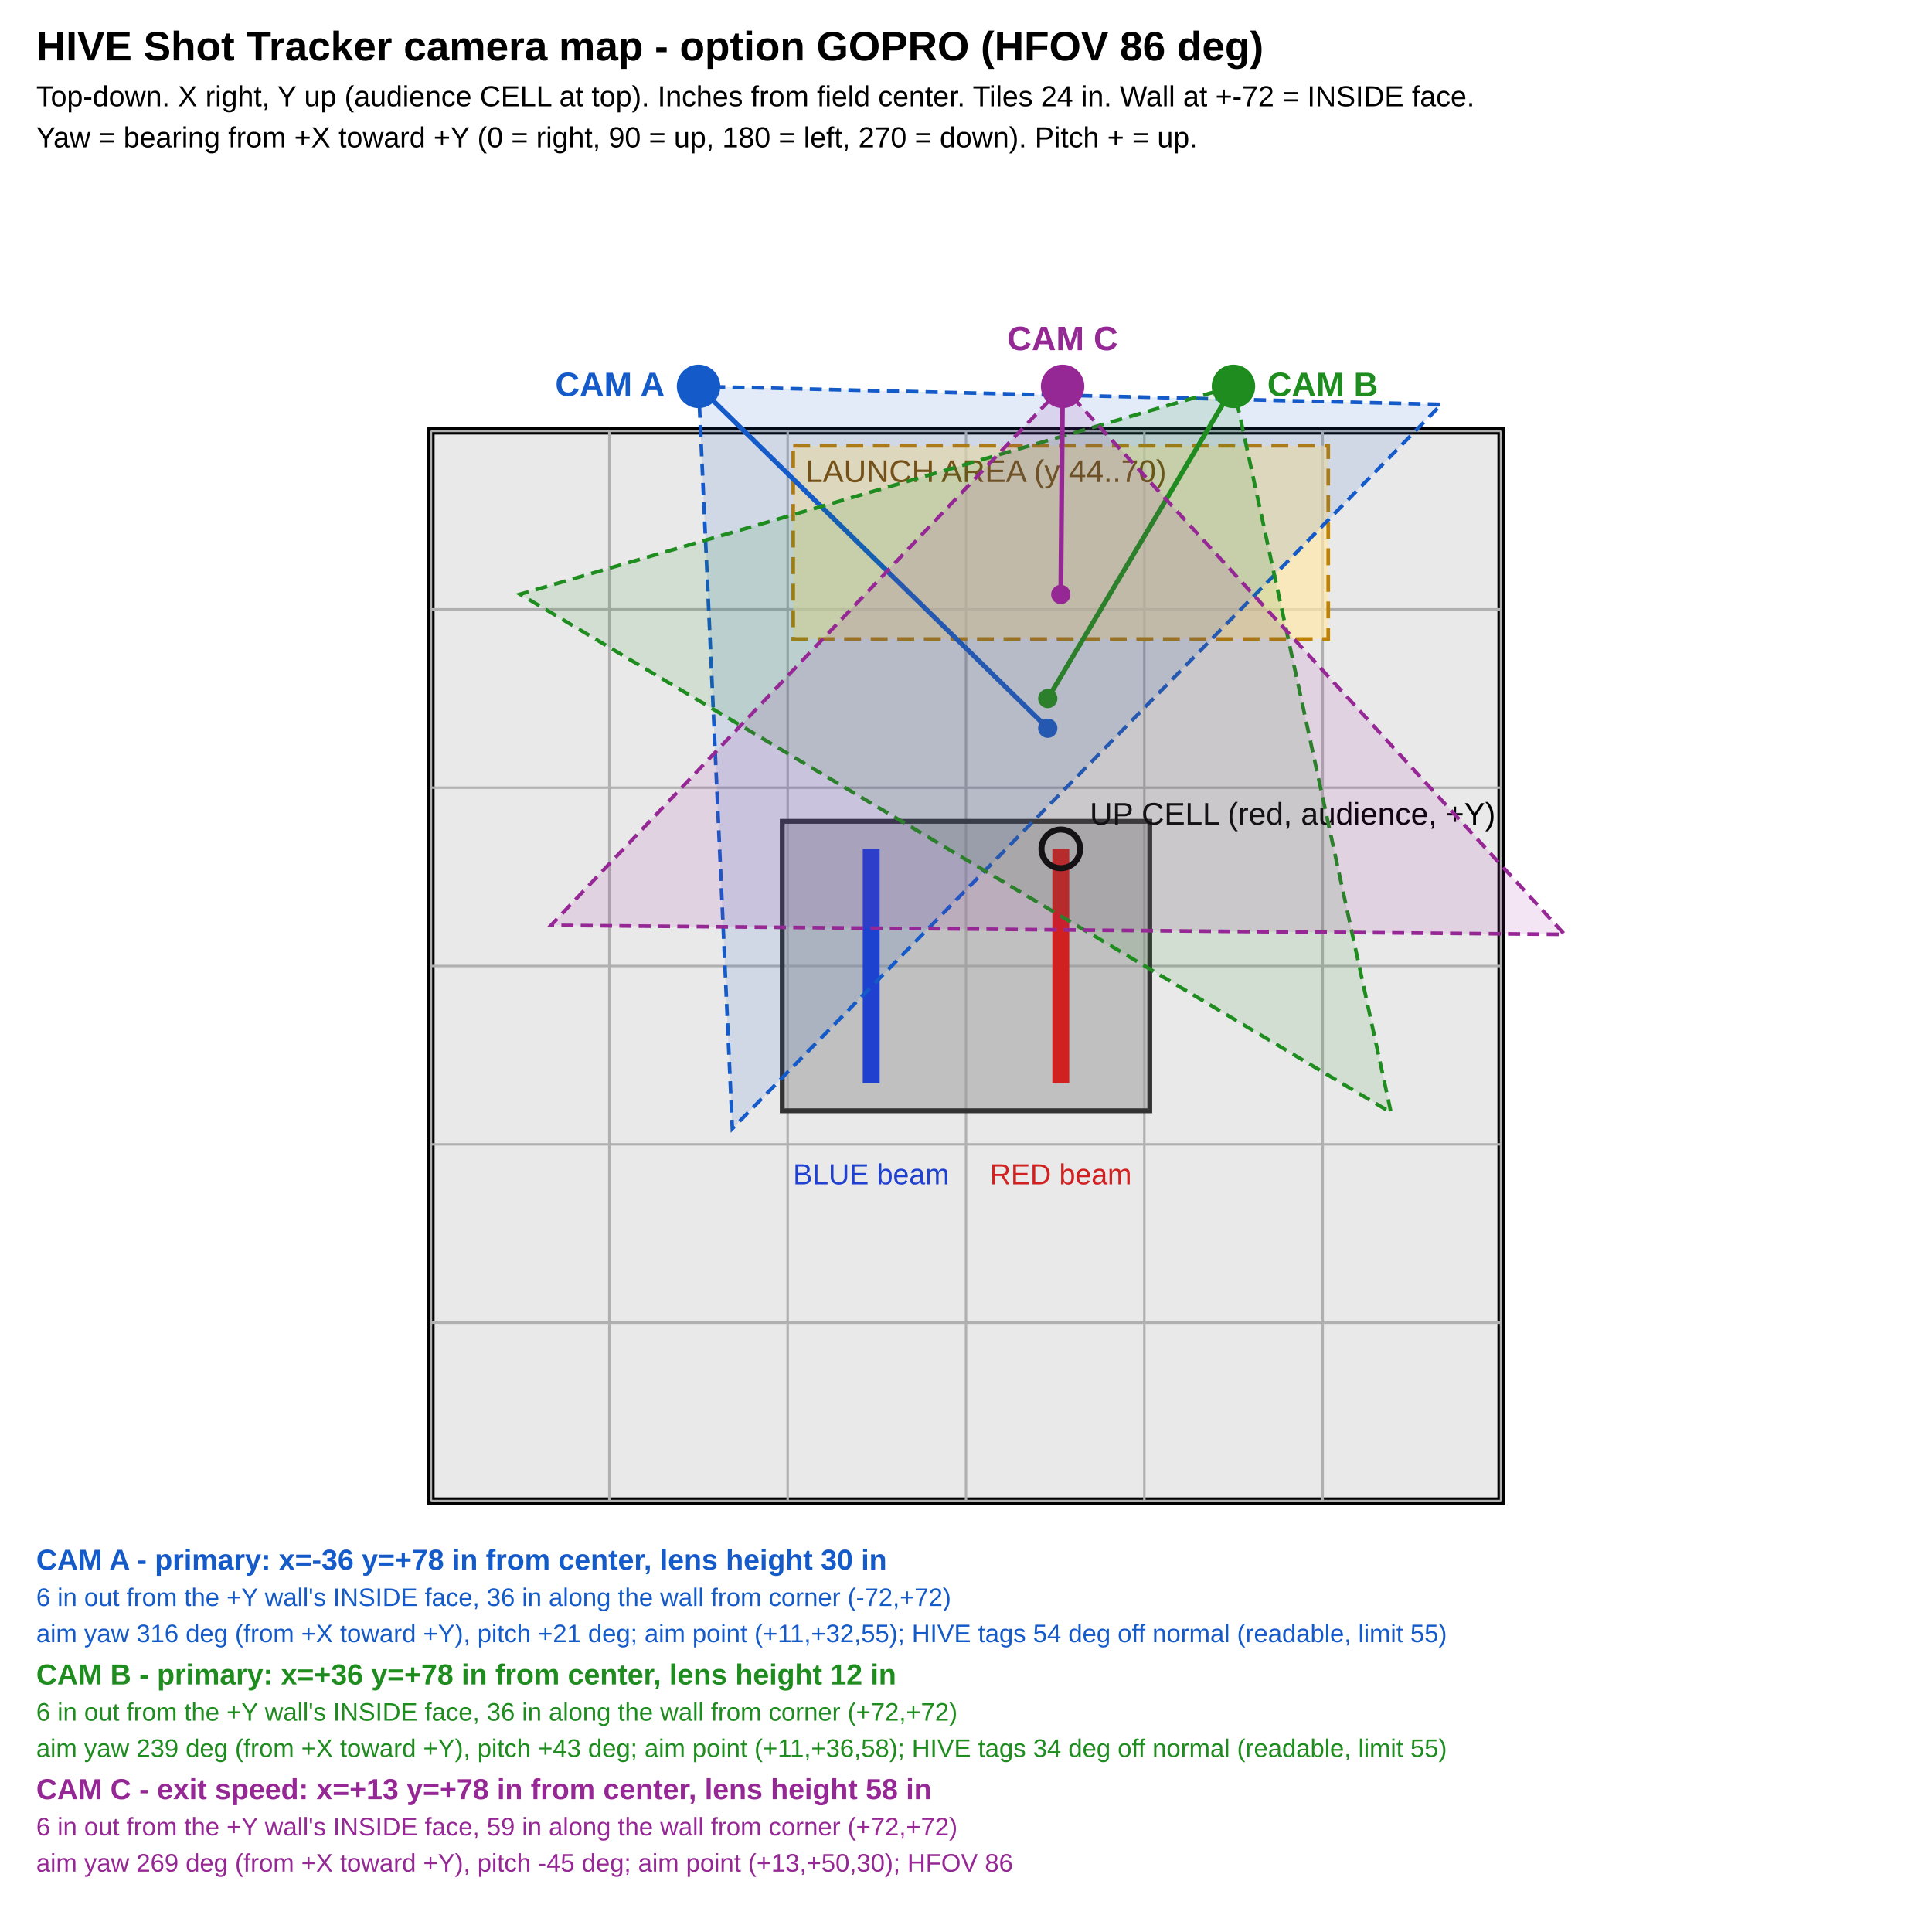
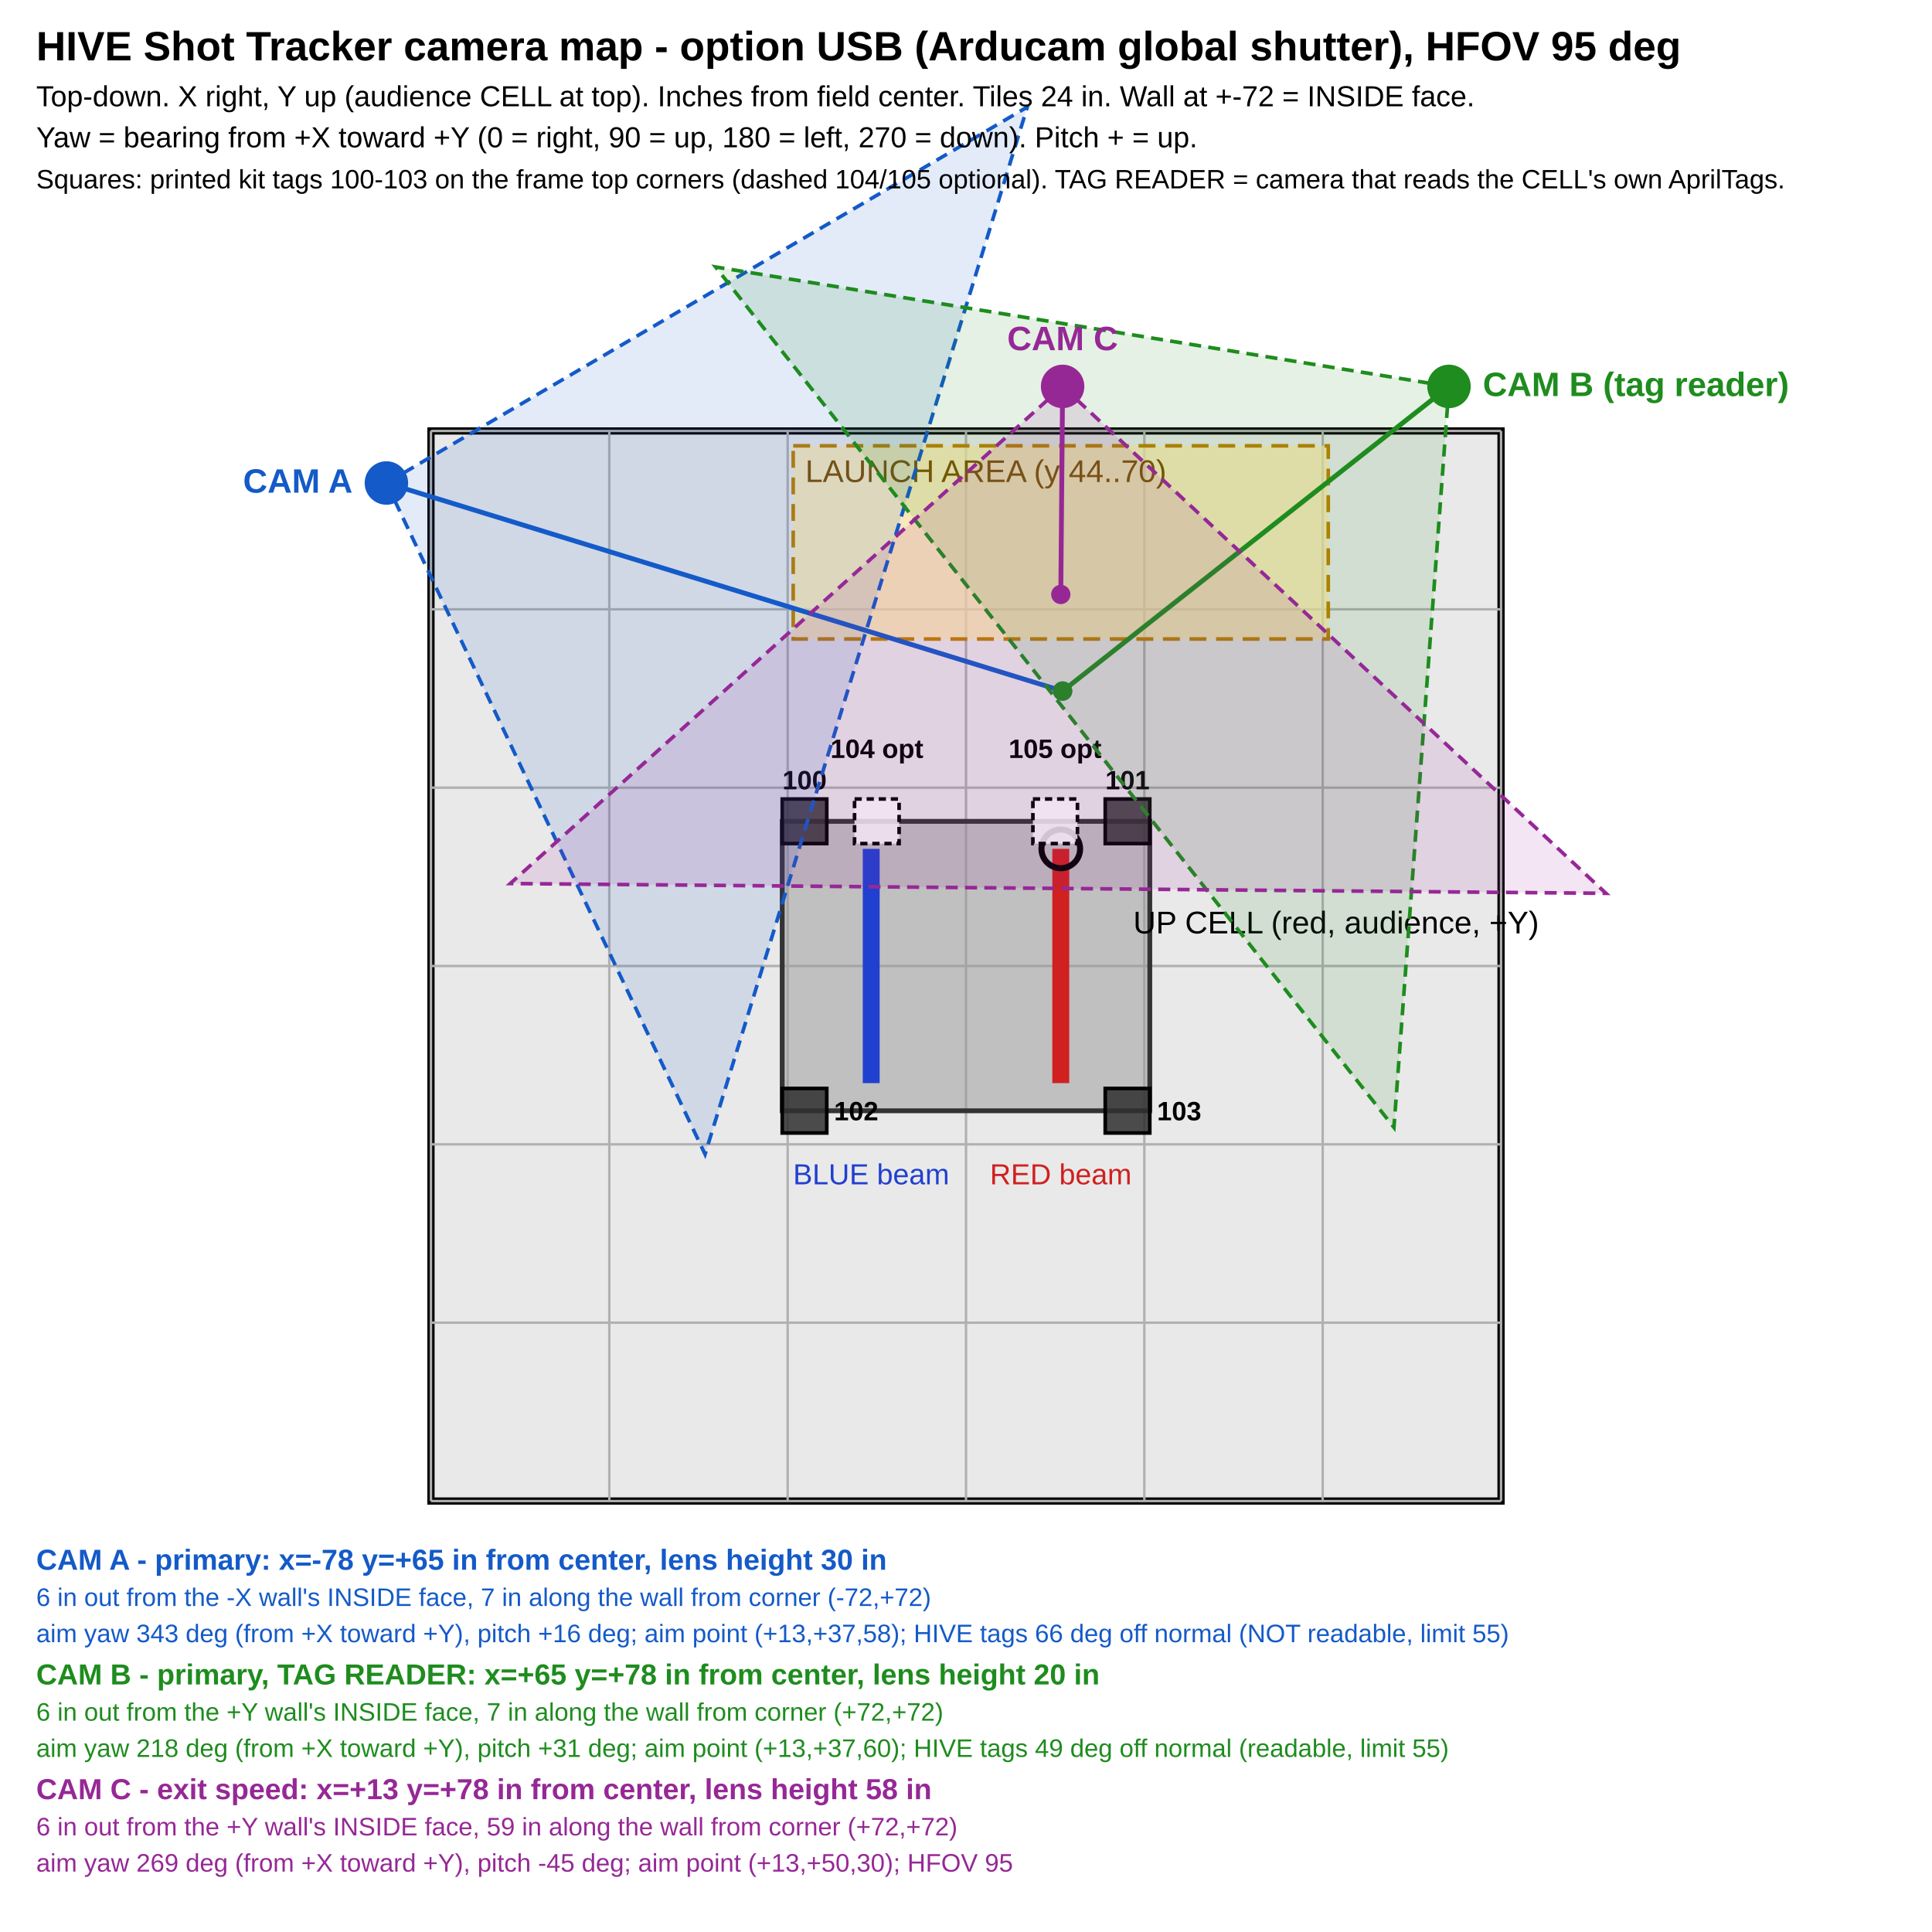
<svg xmlns="http://www.w3.org/2000/svg" width="1600" height="1600" viewBox="0 0 1600 1600" font-family="Arial, sans-serif">
  <rect width="1600" height="1600" fill="#ffffff" />
  <rect x="356.9" y="356.9" width="886.2" height="886.2" fill="#e9e9e9" stroke="#000" stroke-width="6" />
  <line x1="356.9" y1="1243.1" x2="356.9" y2="356.9" stroke="#b0b0b0" stroke-width="2" />
  <line x1="356.9" y1="1243.1" x2="1243.1" y2="1243.1" stroke="#b0b0b0" stroke-width="2" />
  <line x1="504.6" y1="1243.1" x2="504.6" y2="356.9" stroke="#b0b0b0" stroke-width="2" />
  <line x1="356.9" y1="1095.4" x2="1243.1" y2="1095.4" stroke="#b0b0b0" stroke-width="2" />
  <line x1="652.3" y1="1243.1" x2="652.3" y2="356.9" stroke="#b0b0b0" stroke-width="2" />
  <line x1="356.9" y1="947.7" x2="1243.1" y2="947.7" stroke="#b0b0b0" stroke-width="2" />
  <line x1="800.0" y1="1243.1" x2="800.0" y2="356.9" stroke="#b0b0b0" stroke-width="2" />
  <line x1="356.9" y1="800.0" x2="1243.1" y2="800.0" stroke="#b0b0b0" stroke-width="2" />
  <line x1="947.7" y1="1243.1" x2="947.7" y2="356.9" stroke="#b0b0b0" stroke-width="2" />
  <line x1="356.9" y1="652.3" x2="1243.1" y2="652.3" stroke="#b0b0b0" stroke-width="2" />
  <line x1="1095.4" y1="1243.1" x2="1095.4" y2="356.9" stroke="#b0b0b0" stroke-width="2" />
  <line x1="356.9" y1="504.6" x2="1243.1" y2="504.6" stroke="#b0b0b0" stroke-width="2" />
  <line x1="1243.1" y1="1243.1" x2="1243.1" y2="356.9" stroke="#b0b0b0" stroke-width="2" />
  <line x1="356.9" y1="356.9" x2="1243.1" y2="356.9" stroke="#b0b0b0" stroke-width="2" />
  <rect x="656.9" y="369.2" width="443.1" height="160.0" fill="#ffe9a8" fill-opacity="0.7" stroke="#c08000" stroke-width="3" stroke-dasharray="14 8" />
  <text x="666.9" y="399.2" font-size="26" fill="#805000">LAUNCH AREA (y 44..70)</text>
  <rect x="647.8" y="680.2" width="304.4" height="239.7" fill="#999999" fill-opacity="0.5" stroke="#333" stroke-width="4" />
  <line x1="878.5" y1="897.0" x2="878.5" y2="703.0" stroke="#d02020" stroke-width="14" />
  <text x="878.5" y="980.8" font-size="24" fill="#d02020" text-anchor="middle">RED beam</text>
  <line x1="721.5" y1="897.0" x2="721.5" y2="703.0" stroke="#2040d0" stroke-width="14" />
  <text x="721.5" y="980.8" font-size="24" fill="#2040d0" text-anchor="middle">BLUE beam</text>
  <circle cx="878.5" cy="703.0" r="16" fill="none" stroke="#000" stroke-width="5" />
-   <text x="902.5" y="683.0" font-size="26">UP CELL (red, audience, +Y)</text>
-   <polygon points="578.5,320.0 606.5,934.7 1193.7,334.9" fill="#145ac8" fill-opacity="0.12" stroke="#145ac8" stroke-width="3" stroke-dasharray="10 6" />
-   <line x1="578.5" y1="320.0" x2="867.7" y2="603.1" stroke="#145ac8" stroke-width="4" />
-   <circle cx="867.7" cy="603.1" r="8" fill="#145ac8" />
-   <circle cx="578.5" cy="320.0" r="18" fill="#145ac8" />
-   <text x="550.5" y="328.0" font-size="28" font-weight="bold" fill="#145ac8" text-anchor="end">CAM A</text>
-   <text x="30" y="1300" font-size="24" fill="#145ac8" font-weight="bold">CAM A - primary: x=-36 y=+78 in from center, lens height 30 in</text>
-   <text x="30" y="1330" font-size="21" fill="#145ac8" font-weight="normal">6 in out from the +Y wall's INSIDE face, 36 in along the wall from corner (-72,+72)</text>
-   <text x="30" y="1360" font-size="21" fill="#145ac8" font-weight="normal">aim yaw 316 deg (from +X toward +Y), pitch +21 deg; aim point (+11,+32,55); HIVE tags 54 deg off normal (readable, limit 55)</text>
-   <polygon points="1021.5,320.0 430.7,492.1 1152.0,921.4" fill="#1e8c1e" fill-opacity="0.12" stroke="#1e8c1e" stroke-width="3" stroke-dasharray="10 6" />
-   <line x1="1021.5" y1="320.0" x2="867.7" y2="578.5" stroke="#1e8c1e" stroke-width="4" />
-   <circle cx="867.7" cy="578.5" r="8" fill="#1e8c1e" />
-   <circle cx="1021.5" cy="320.0" r="18" fill="#1e8c1e" />
-   <text x="1049.5" y="328.0" font-size="28" font-weight="bold" fill="#1e8c1e" text-anchor="start">CAM B</text>
-   <text x="30" y="1395" font-size="24" fill="#1e8c1e" font-weight="bold">CAM B - primary: x=+36 y=+78 in from center, lens height 12 in</text>
-   <text x="30" y="1425" font-size="21" fill="#1e8c1e" font-weight="normal">6 in out from the +Y wall's INSIDE face, 36 in along the wall from corner (+72,+72)</text>
-   <text x="30" y="1455" font-size="21" fill="#1e8c1e" font-weight="normal">aim yaw 239 deg (from +X toward +Y), pitch +43 deg; aim point (+11,+36,58); HIVE tags 34 deg off normal (readable, limit 55)</text>
-   <polygon points="880.0,320.0 456.3,766.3 1295.7,773.8" fill="#962896" fill-opacity="0.12" stroke="#962896" stroke-width="3" stroke-dasharray="10 6" />
+   <text x="938.5" y="773.0" font-size="26">UP CELL (red, audience, +Y)</text>
+   <rect x="647.8" y="661.7" width="36.9" height="36.9" fill="#303030" fill-opacity="0.85" stroke="#000" stroke-width="3" />
+   <text x="666.3" y="653.7" font-size="22" font-weight="bold" text-anchor="middle">100</text>
+   <rect x="915.3" y="661.7" width="36.9" height="36.9" fill="#303030" fill-opacity="0.85" stroke="#000" stroke-width="3" />
+   <text x="933.7" y="653.7" font-size="22" font-weight="bold" text-anchor="middle">101</text>
+   <rect x="647.8" y="901.4" width="36.9" height="36.9" fill="#303030" fill-opacity="0.85" stroke="#000" stroke-width="3" />
+   <text x="690.7" y="927.8" font-size="22" font-weight="bold" text-anchor="start">102</text>
+   <rect x="915.3" y="901.4" width="36.9" height="36.9" fill="#303030" fill-opacity="0.85" stroke="#000" stroke-width="3" />
+   <text x="958.2" y="927.8" font-size="22" font-weight="bold" text-anchor="start">103</text>
+   <rect x="707.7" y="661.7" width="36.9" height="36.9" fill="#ffffff" fill-opacity="0.85" stroke="#000" stroke-width="3" stroke-dasharray="6 4" />
+   <text x="726.2" y="627.7" font-size="22" font-weight="bold" text-anchor="middle">104 opt</text>
+   <rect x="855.4" y="661.7" width="36.9" height="36.9" fill="#ffffff" fill-opacity="0.85" stroke="#000" stroke-width="3" stroke-dasharray="6 4" />
+   <text x="873.8" y="627.7" font-size="22" font-weight="bold" text-anchor="middle">105 opt</text>
+   <polygon points="320.0,400.0 583.9,955.9 850.8,88.6" fill="#145ac8" fill-opacity="0.12" stroke="#145ac8" stroke-width="3" stroke-dasharray="10 6" />
+   <line x1="320.0" y1="400.0" x2="880.0" y2="572.3" stroke="#145ac8" stroke-width="4" />
+   <circle cx="880.0" cy="572.3" r="8" fill="#145ac8" />
+   <circle cx="320.0" cy="400.0" r="18" fill="#145ac8" />
+   <text x="292.0" y="408.0" font-size="28" font-weight="bold" fill="#145ac8" text-anchor="end">CAM A</text>
+   <text x="30" y="1300" font-size="24" fill="#145ac8" font-weight="bold">CAM A - primary: x=-78 y=+65 in from center, lens height 30 in</text>
+   <text x="30" y="1330" font-size="21" fill="#145ac8" font-weight="normal">6 in out from the -X wall's INSIDE face, 7 in along the wall from corner (-72,+72)</text>
+   <text x="30" y="1360" font-size="21" fill="#145ac8" font-weight="normal">aim yaw 343 deg (from +X toward +Y), pitch +16 deg; aim point (+13,+37,58); HIVE tags 66 deg off normal (NOT readable, limit 55)</text>
+   <polygon points="1200.0,320.0 592.6,221.1 1154.4,933.7" fill="#1e8c1e" fill-opacity="0.12" stroke="#1e8c1e" stroke-width="3" stroke-dasharray="10 6" />
+   <line x1="1200.0" y1="320.0" x2="880.0" y2="572.3" stroke="#1e8c1e" stroke-width="4" />
+   <circle cx="880.0" cy="572.3" r="8" fill="#1e8c1e" />
+   <circle cx="1200.0" cy="320.0" r="18" fill="#1e8c1e" />
+   <text x="1228.0" y="328.0" font-size="28" font-weight="bold" fill="#1e8c1e" text-anchor="start">CAM B (tag reader)</text>
+   <text x="30" y="1395" font-size="24" fill="#1e8c1e" font-weight="bold">CAM B - primary, TAG READER: x=+65 y=+78 in from center, lens height 20 in</text>
+   <text x="30" y="1425" font-size="21" fill="#1e8c1e" font-weight="normal">6 in out from the +Y wall's INSIDE face, 7 in along the wall from corner (+72,+72)</text>
+   <text x="30" y="1455" font-size="21" fill="#1e8c1e" font-weight="normal">aim yaw 218 deg (from +X toward +Y), pitch +31 deg; aim point (+13,+37,60); HIVE tags 49 deg off normal (readable, limit 55)</text>
+   <polygon points="880.0,320.0 422.6,731.7 1330.0,739.8" fill="#962896" fill-opacity="0.12" stroke="#962896" stroke-width="3" stroke-dasharray="10 6" />
  <line x1="880.0" y1="320.0" x2="878.5" y2="492.3" stroke="#962896" stroke-width="4" />
  <circle cx="878.5" cy="492.3" r="8" fill="#962896" />
  <circle cx="880.0" cy="320.0" r="18" fill="#962896" />
  <text x="880.0" y="290.0" font-size="28" font-weight="bold" fill="#962896" text-anchor="middle">CAM C</text>
  <text x="30" y="1490" font-size="24" fill="#962896" font-weight="bold">CAM C - exit speed: x=+13 y=+78 in from center, lens height 58 in</text>
  <text x="30" y="1520" font-size="21" fill="#962896" font-weight="normal">6 in out from the +Y wall's INSIDE face, 59 in along the wall from corner (+72,+72)</text>
-   <text x="30" y="1550" font-size="21" fill="#962896" font-weight="normal">aim yaw 269 deg (from +X toward +Y), pitch -45 deg; aim point (+13,+50,30); HFOV 86</text>
-   <text x="30" y="50" font-size="34" font-weight="bold">HIVE Shot Tracker camera map - option GOPRO (HFOV 86 deg)</text>
+   <text x="30" y="1550" font-size="21" fill="#962896" font-weight="normal">aim yaw 269 deg (from +X toward +Y), pitch -45 deg; aim point (+13,+50,30); HFOV 95</text>
+   <text x="30" y="50" font-size="34" font-weight="bold">HIVE Shot Tracker camera map - option USB (Arducam global shutter), HFOV 95 deg</text>
  <text x="30" y="88" font-size="24">Top-down. X right, Y up (audience CELL at top). Inches from field center. Tiles 24 in. Wall at +-72 = INSIDE face.</text>
  <text x="30" y="122" font-size="24">Yaw = bearing from +X toward +Y (0 = right, 90 = up, 180 = left, 270 = down). Pitch + = up.</text>
+   <text x="30" y="156" font-size="22">Squares: printed kit tags 100-103 on the frame top corners (dashed 104/105 optional). TAG READER = camera that reads the CELL's own AprilTags.</text>
</svg>
